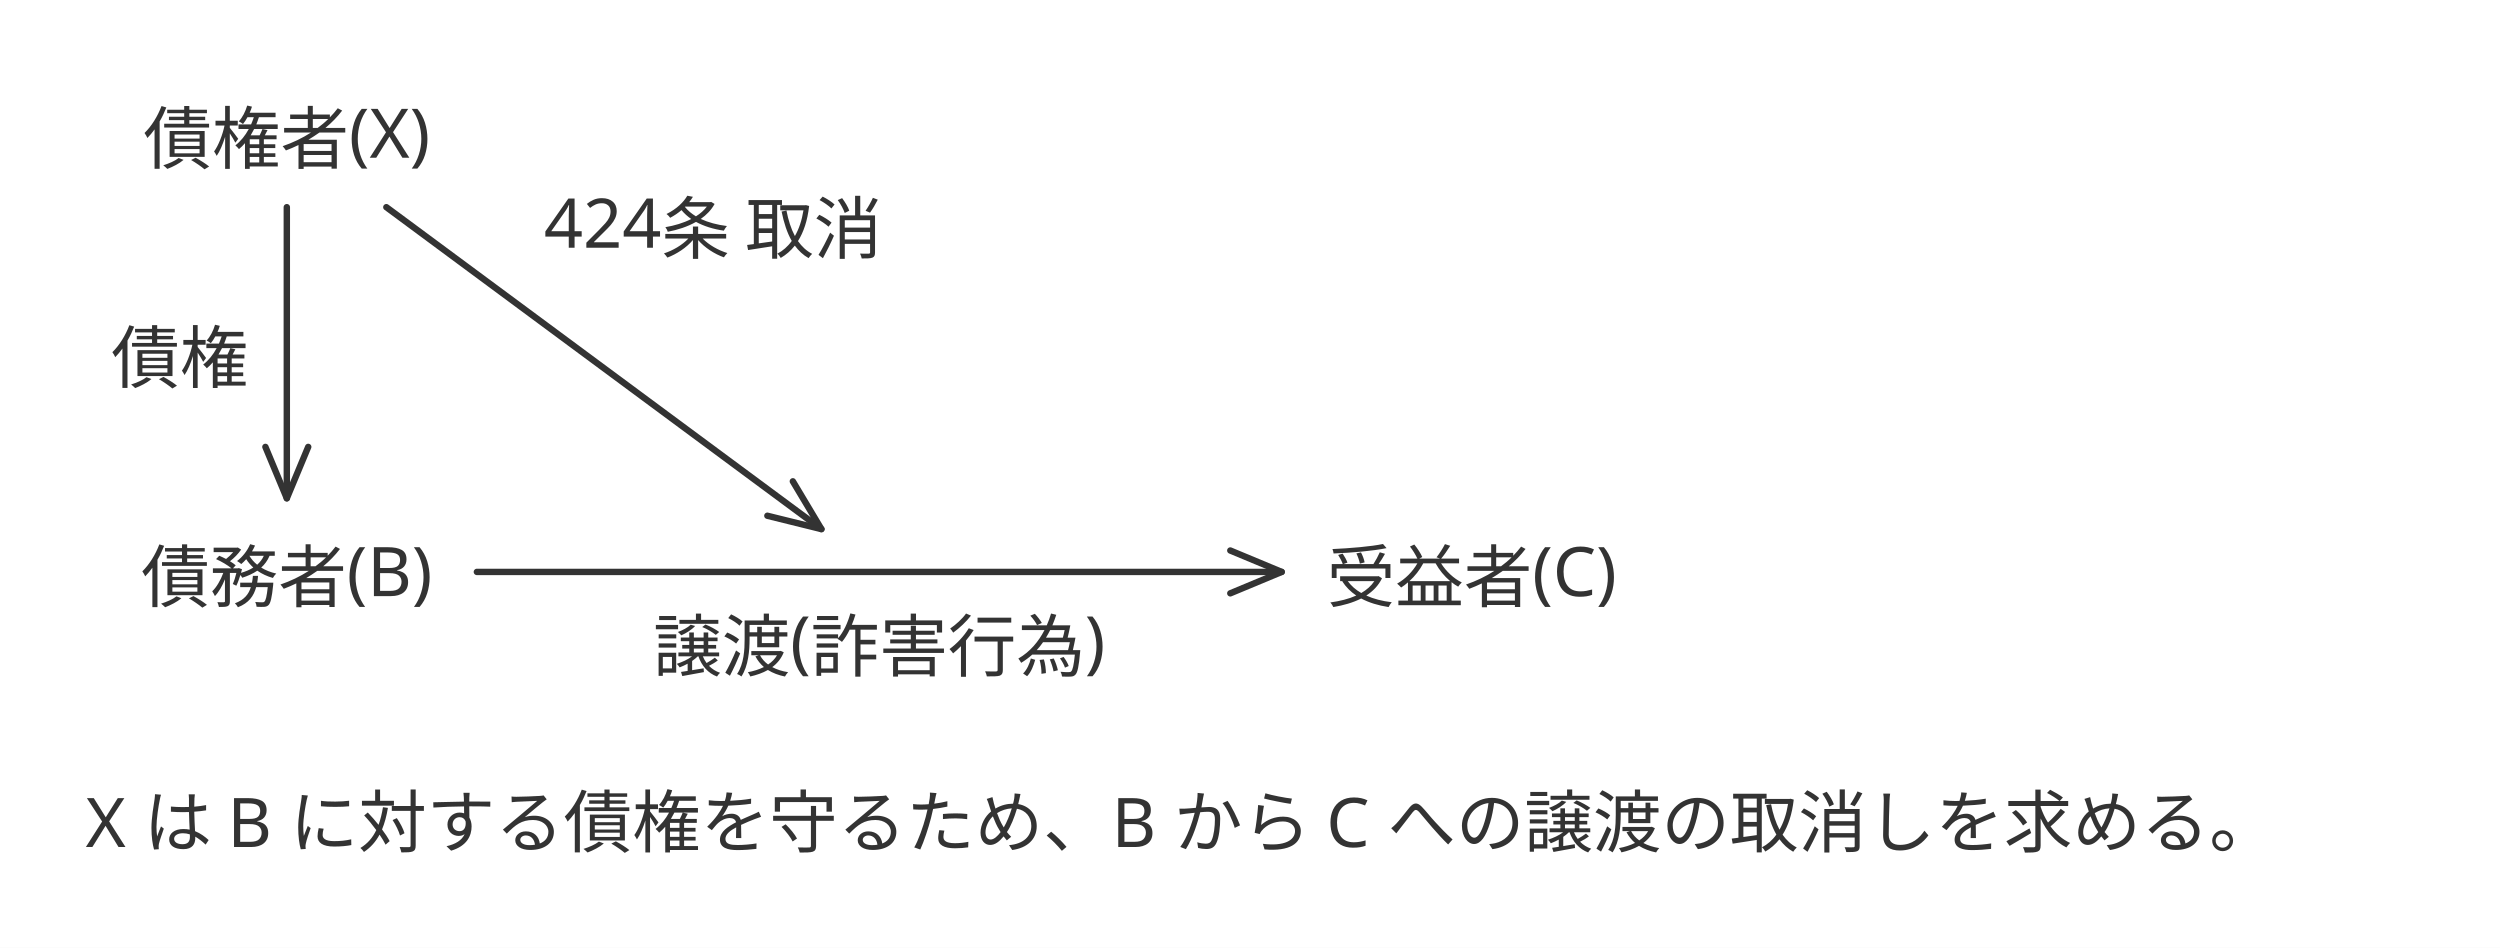
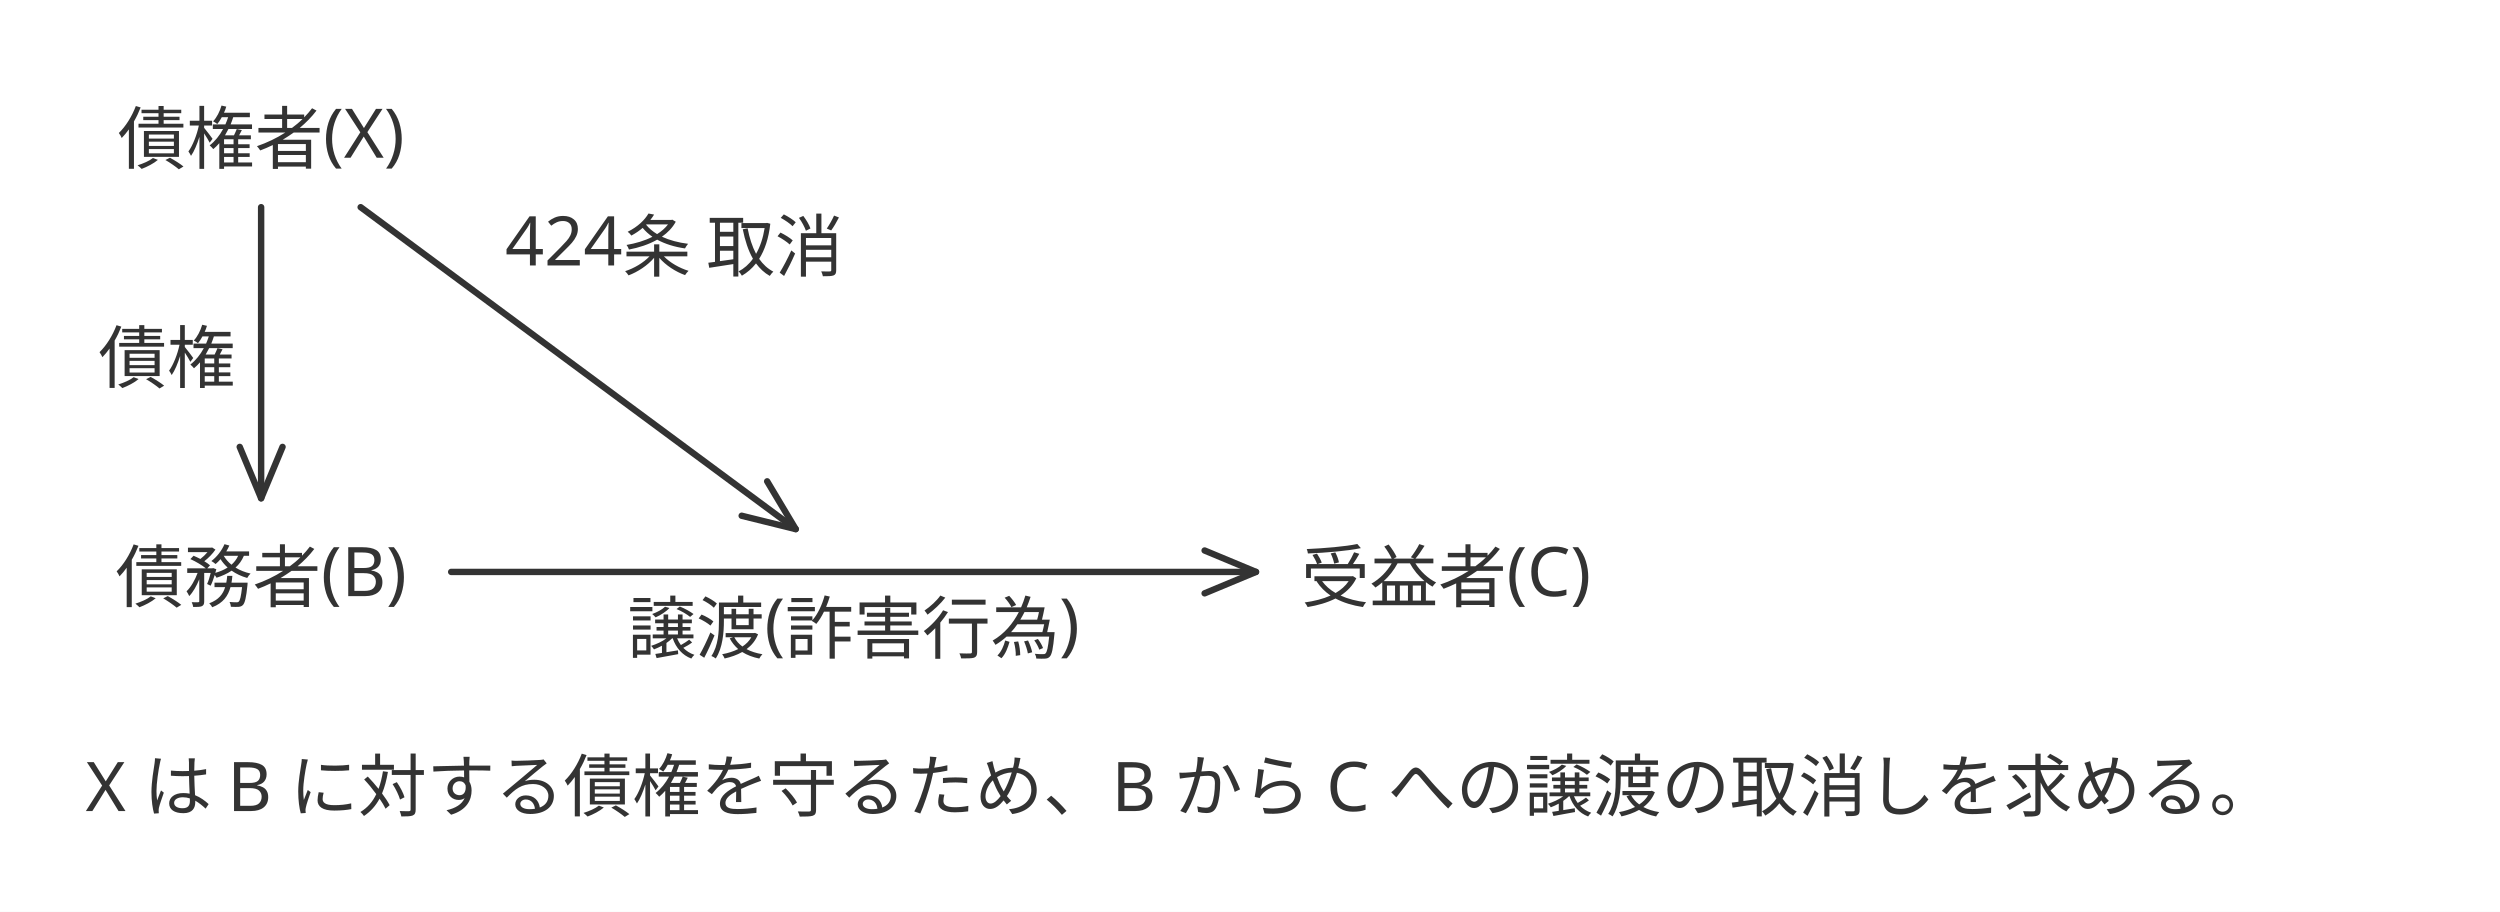
- <svg xmlns="http://www.w3.org/2000/svg" width="584" height="221.4" viewBox="0 0 584 221.4" font-family="&quot;Hiragino Sans&quot;, &quot;Yu Gothic&quot;, &quot;Noto Sans JP&quot;, sans-serif" font-size="16" fill="#333333">
+ <svg xmlns="http://www.w3.org/2000/svg" width="584" height="213" viewBox="0 0 584 213" font-family="&quot;Hiragino Sans&quot;, &quot;Yu Gothic&quot;, &quot;Noto Sans JP&quot;, sans-serif" font-size="16" fill="#333333">
  <rect width="100%" height="100%" fill="#ffffff" />
  <g data-line="0">
-     <line x1="111.4" y1="133.6" x2="299.4" y2="133.6" stroke="#333333" stroke-width="1.5" stroke-linecap="round" />
-     <polyline points="287.4,138.6 299.4,133.6 287.4,128.6" fill="none" stroke="#333333" stroke-width="1.5" stroke-linecap="round" stroke-linejoin="round" />
-     <rect x="141.8" y="136.6" width="127.2" height="26.4" rx="3" fill="#ffffff" />
+     <line x1="105.4" y1="133.6" x2="293.4" y2="133.6" stroke="#333333" stroke-width="1.5" stroke-linecap="round" />
+     <polyline points="281.4,138.6 293.4,133.6 281.4,128.6" fill="none" stroke="#333333" stroke-width="1.5" stroke-linecap="round" stroke-linejoin="round" />
+     <rect x="138.8" y="136.6" width="121.2" height="18" rx="3" fill="#ffffff" />
    <text text-anchor="middle" dominant-baseline="central">
-       <tspan x="205.4" y="149.8">譲渡(詐害行為)</tspan>
+       <tspan x="199.4" y="145.6">譲渡(詐害行為)</tspan>
    </text>
  </g>
  <g data-line="1">
-     <line x1="67" y1="48.4" x2="67" y2="116.4" stroke="#333333" stroke-width="1.5" stroke-linecap="round" />
-     <polyline points="62,104.4 67,116.4 72,104.4" fill="none" stroke="#333333" stroke-width="1.5" stroke-linecap="round" stroke-linejoin="round" />
-     <rect x="20" y="69.2" width="44" height="26.4" rx="3" fill="#ffffff" />
+     <line x1="61" y1="48.4" x2="61" y2="116.4" stroke="#333333" stroke-width="1.5" stroke-linecap="round" />
+     <polyline points="56,104.4 61,116.4 66,104.4" fill="none" stroke="#333333" stroke-width="1.5" stroke-linecap="round" stroke-linejoin="round" />
+     <rect x="20" y="73.4" width="38" height="18" rx="3" fill="#ffffff" />
    <text text-anchor="middle" dominant-baseline="central">
-       <tspan x="42" y="82.4">債権</tspan>
+       <tspan x="39" y="82.4">債権</tspan>
    </text>
  </g>
  <g data-line="2">
-     <line x1="90.25" y1="48.4" x2="191.88" y2="123.6" stroke="#333333" stroke-width="1.5" stroke-linecap="round" />
-     <polyline points="179.26,120.48 191.88,123.6 185.21,112.44" fill="none" stroke="#333333" stroke-width="1.5" stroke-linecap="round" stroke-linejoin="round" />
-     <rect x="117.37" y="38.33" width="98.4" height="26.4" rx="3" fill="#ffffff" />
+     <line x1="84.25" y1="48.4" x2="185.88" y2="123.6" stroke="#333333" stroke-width="1.5" stroke-linecap="round" />
+     <polyline points="173.26,120.48 185.88,123.6 179.21,112.44" fill="none" stroke="#333333" stroke-width="1.5" stroke-linecap="round" stroke-linejoin="round" />
+     <rect x="111.3" y="46.68" width="92.4" height="18" rx="3" fill="#ffffff" />
    <text text-anchor="middle" dominant-baseline="central">
-       <tspan x="166.57" y="51.53">424条 取消</tspan>
+       <tspan x="157.5" y="55.68">424条 取消</tspan>
    </text>
  </g>
  <g data-id="b">
    <text text-anchor="middle" dominant-baseline="central">
-       <tspan x="67" y="133.6">債務者(B)</tspan>
+       <tspan x="61" y="133.6">債務者(B)</tspan>
    </text>
  </g>
  <g data-id="c">
    <text text-anchor="middle" dominant-baseline="central">
-       <tspan x="343.8" y="133.6">受益者(C)</tspan>
+       <tspan x="337.8" y="133.6">受益者(C)</tspan>
    </text>
  </g>
  <g data-id="x">
    <text text-anchor="middle" dominant-baseline="central">
-       <tspan x="67" y="31.2">債権者(X)</tspan>
+       <tspan x="61" y="31.2">債権者(X)</tspan>
    </text>
  </g>
  <g data-caption="0">
    <text text-anchor="start" dominant-baseline="central">
-       <tspan x="20" y="190.2">X は B に対する債権を守るため、B から C への譲渡の取消しを求める。</tspan>
+       <tspan x="20" y="181.8">X は B に対する債権を守るため、B から C への譲渡の取消しを求める。</tspan>
    </text>
  </g>
</svg>
